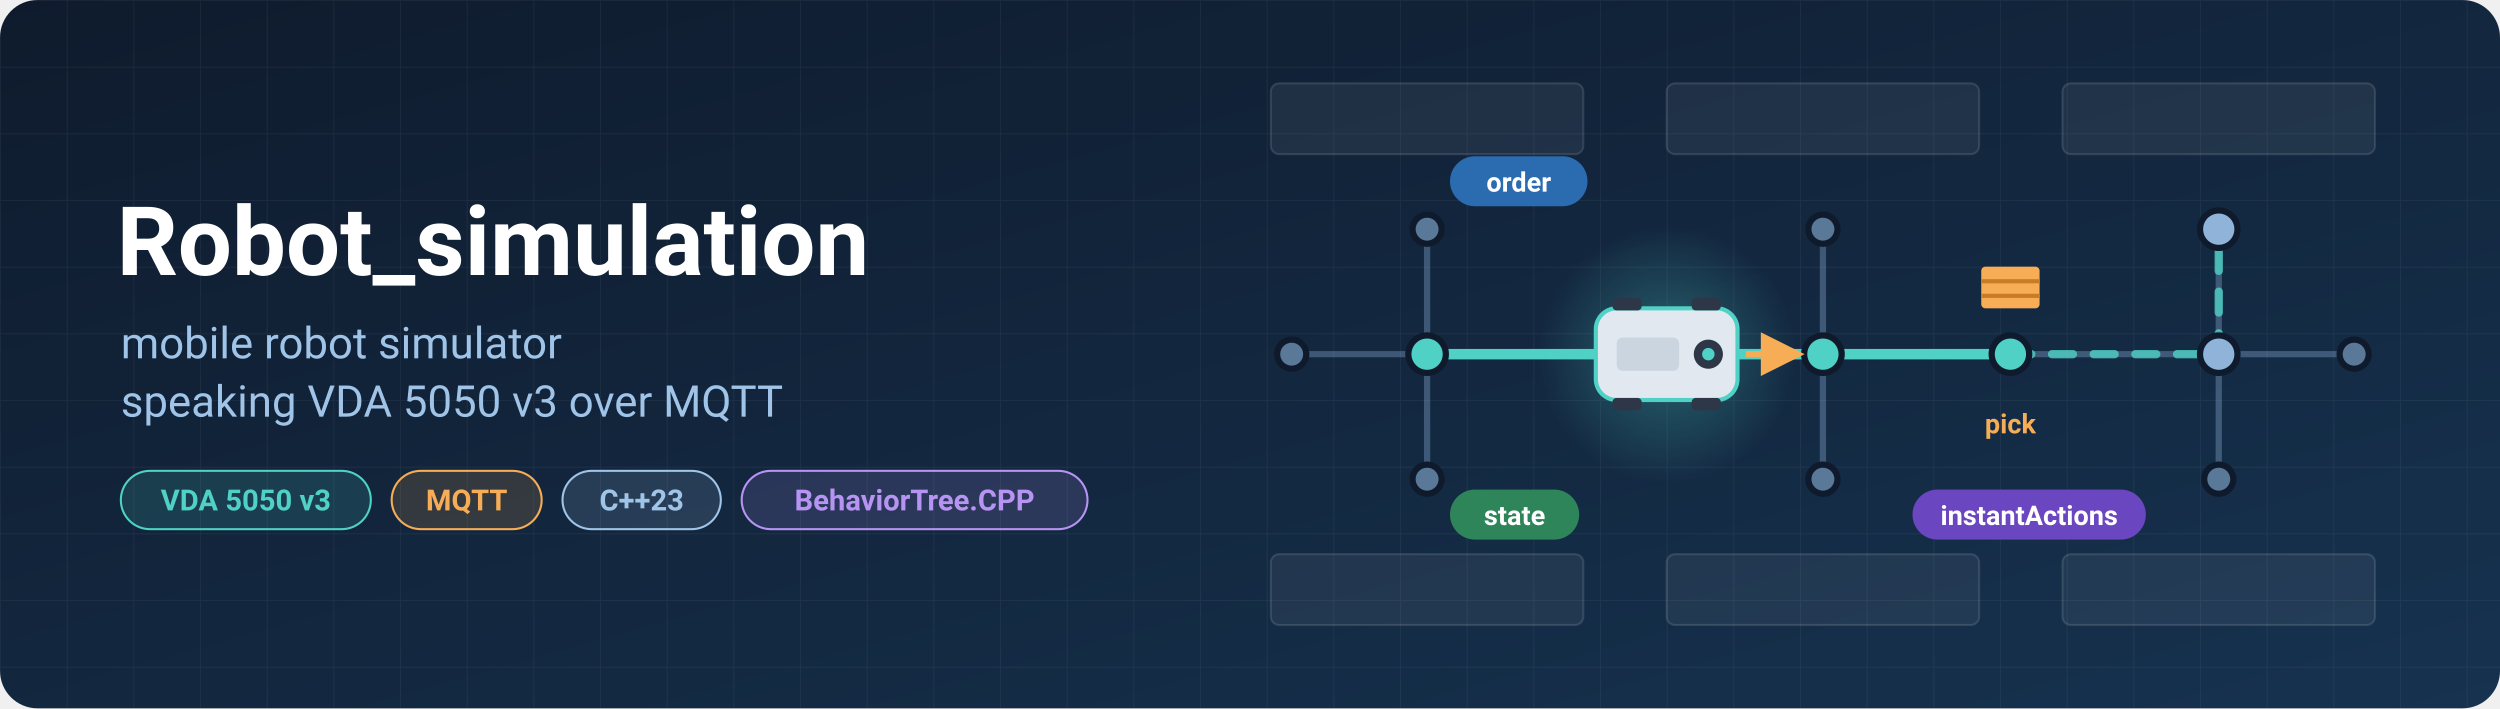
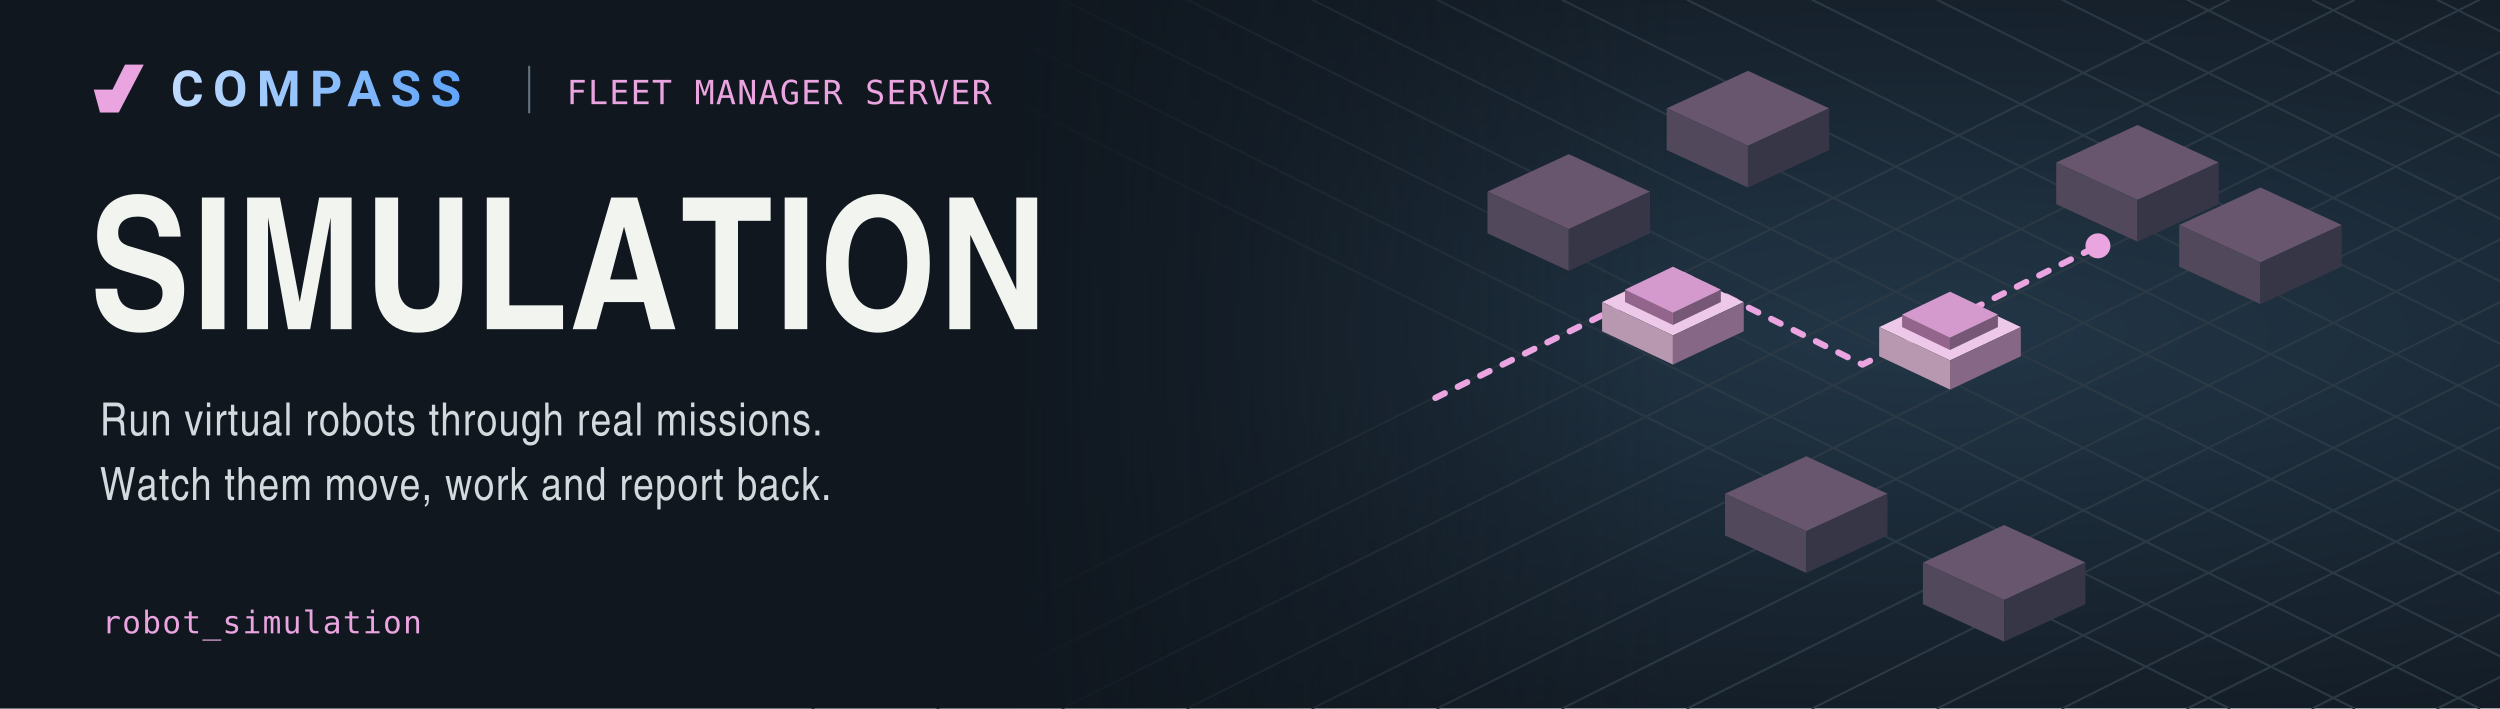
- <svg xmlns="http://www.w3.org/2000/svg" viewBox="0 0 1200 340" width="1200" height="340" font-family="'Segoe UI', Roboto, Helvetica, Arial, sans-serif">
+ <svg xmlns="http://www.w3.org/2000/svg" width="1200" height="340" viewBox="0 0 1200 340">
  <defs>
-     <linearGradient id="bg" x1="0" y1="0" x2="1" y2="1">
-       <stop offset="0" stop-color="#0f1b2d" />
-       <stop offset="1" stop-color="#16324f" />
+     <linearGradient id="wordmark" x1="0" y1="0" x2="1" y2="0">
+       <stop offset="0" stop-color="#bfdbfe" />
+       <stop offset="1" stop-color="#60a5fa" />
    </linearGradient>
-     <pattern id="grid" width="32" height="32" patternUnits="userSpaceOnUse">
-       <path d="M32 0H0V32" fill="none" stroke="#ffffff" stroke-opacity="0.05" stroke-width="1" />
-     </pattern>
-     <radialGradient id="scan" cx="0.5" cy="0.5" r="0.5">
-       <stop offset="0" stop-color="#4fd1c5" stop-opacity="0.35" />
-       <stop offset="1" stop-color="#4fd1c5" stop-opacity="0" />
+     <radialGradient id="g" cx="77%" cy="47%" r="69%">
+       <stop stop-color="#223647" />
+       <stop offset="1" stop-color="#10171F" />
    </radialGradient>
-     <marker id="arrow" viewBox="0 0 10 10" refX="8" refY="5" markerWidth="7" markerHeight="7" orient="auto">
-       <path d="M0 0L10 5L0 10z" fill="#f6ad55" />
-     </marker>
  </defs>
-   <rect width="1200" height="340" rx="18" fill="url(#bg)" />
-   <rect width="1200" height="340" rx="18" fill="url(#grid)" />
-   <g fill="#ffffff" fill-opacity="0.06" stroke="#ffffff" stroke-opacity="0.12">
-     <rect x="610" y="40" width="150" height="34" rx="4" />
-     <rect x="800" y="40" width="150" height="34" rx="4" />
-     <rect x="990" y="40" width="150" height="34" rx="4" />
-     <rect x="610" y="266" width="150" height="34" rx="4" />
-     <rect x="800" y="266" width="150" height="34" rx="4" />
-     <rect x="990" y="266" width="150" height="34" rx="4" />
-   </g>
-   <g stroke="#8fb3d9" stroke-opacity="0.35" stroke-width="3" fill="none" stroke-linecap="round">
-     <path d="M620 170H1130" />
-     <path d="M685 170V110M875 170V110M1065 170V110" />
-     <path d="M685 170V230M875 170V230M1065 170V230" />
-   </g>
-   <path d="M685 170H965" stroke="#4fd1c5" stroke-width="5" stroke-linecap="round" />
-   <path d="M965 170H1065V110" stroke="#4fd1c5" stroke-width="4" stroke-dasharray="10 10" stroke-linecap="round" fill="none" stroke-opacity="0.8" />
-   <g stroke="#0f1b2d" stroke-width="3">
-     <circle cx="685" cy="170" r="9" fill="#4fd1c5" />
-     <circle cx="875" cy="170" r="9" fill="#4fd1c5" />
-     <circle cx="965" cy="170" r="9" fill="#4fd1c5" />
-     <circle cx="1065" cy="170" r="9" fill="#8fb3d9" />
-     <circle cx="1065" cy="110" r="9" fill="#8fb3d9" />
-     <circle cx="685" cy="110" r="7" fill="#5a7898" />
-     <circle cx="875" cy="110" r="7" fill="#5a7898" />
-     <circle cx="685" cy="230" r="7" fill="#5a7898" />
-     <circle cx="875" cy="230" r="7" fill="#5a7898" />
-     <circle cx="1065" cy="230" r="7" fill="#5a7898" />
-     <circle cx="1130" cy="170" r="7" fill="#5a7898" />
-     <circle cx="620" cy="170" r="7" fill="#5a7898" />
-   </g>
-   <g transform="translate(951 128)">
-     <rect width="28" height="20" rx="2" fill="#f6ad55" />
-     <path d="M0 7H28M0 14H28" stroke="#c97b26" stroke-width="2" />
-   </g>
-   <text x="965" y="208" fill="#f6ad55" font-size="13" text-anchor="middle" font-weight="600">pick</text>
-   <g transform="translate(800 170)">
-     <circle r="62" fill="url(#scan)" />
-     <rect x="-34" y="-22" width="68" height="44" rx="10" fill="#e2e8f0" />
-     <rect x="-34" y="-22" width="68" height="44" rx="10" fill="none" stroke="#4fd1c5" stroke-width="2" />
-     <rect x="-26" y="-27" width="14" height="6" rx="2" fill="#2d3748" />
-     <rect x="12" y="-27" width="14" height="6" rx="2" fill="#2d3748" />
-     <rect x="-26" y="21" width="14" height="6" rx="2" fill="#2d3748" />
-     <rect x="12" y="21" width="14" height="6" rx="2" fill="#2d3748" />
-     <circle cx="20" cy="0" r="7" fill="#2d3748" />
-     <circle cx="20" cy="0" r="3" fill="#4fd1c5" />
-     <rect x="-24" y="-8" width="30" height="16" rx="3" fill="#cbd5e0" />
-     <path d="M38 0H62" stroke="#f6ad55" stroke-width="3" marker-end="url(#arrow)" />
-   </g>
-   <g font-size="13" font-weight="600">
-     <g transform="translate(700 92)">
-       <rect x="-4" y="-17" width="66" height="24" rx="12" fill="#2b6cb0" />
-       <text x="29" y="0" fill="#ffffff" text-anchor="middle">order</text>
-     </g>
-     <g transform="translate(700 252)">
-       <rect x="-4" y="-17" width="62" height="24" rx="12" fill="#2f855a" />
-       <text x="27" y="0" fill="#ffffff" text-anchor="middle">state</text>
-     </g>
-     <g transform="translate(922 252)">
-       <rect x="-4" y="-17" width="112" height="24" rx="12" fill="#6b46c1" />
-       <text x="52" y="0" fill="#ffffff" text-anchor="middle">instantActions</text>
-     </g>
-   </g>
-   <text x="56" y="132" fill="#ffffff" font-size="46" font-weight="700">Robot_simulation</text>
-   <text x="58" y="172" fill="#a0c4e8" font-size="21">mobile robot simulator</text>
-   <text x="58" y="200" fill="#a0c4e8" font-size="21">speaking VDA 5050 v3 over MQTT</text>
-   <g font-size="14" font-weight="600">
-     <rect x="58" y="226" width="120" height="28" rx="14" fill="#4fd1c5" fill-opacity="0.15" stroke="#4fd1c5" />
-     <text x="118" y="245" fill="#4fd1c5" text-anchor="middle">VDA 5050 v3</text>
-     <rect x="188" y="226" width="72" height="28" rx="14" fill="#f6ad55" fill-opacity="0.15" stroke="#f6ad55" />
-     <text x="224" y="245" fill="#f6ad55" text-anchor="middle">MQTT</text>
-     <rect x="270" y="226" width="76" height="28" rx="14" fill="#a0c4e8" fill-opacity="0.15" stroke="#a0c4e8" />
-     <text x="308" y="245" fill="#a0c4e8" text-anchor="middle">C++23</text>
-     <rect x="356" y="226" width="166" height="28" rx="14" fill="#b794f4" fill-opacity="0.15" stroke="#b794f4" />
-     <text x="439" y="245" fill="#b794f4" text-anchor="middle">BehaviorTree.CPP</text>
-   </g>
+   <rect width="1200" height="340" fill="url(#g)" />
+   <path d="M390 340l680 -340" stroke="#2B3945" stroke-width="1" stroke-linejoin="round" stroke-linecap="round" fill="none" />
+   <path d="M390 0l680 340" stroke="#2B3945" stroke-width="1" stroke-linejoin="round" stroke-linecap="round" fill="none" />
+   <path d="M450 340l680 -340" stroke="#2B3945" stroke-width="1" stroke-linejoin="round" stroke-linecap="round" fill="none" />
+   <path d="M450 0l680 340" stroke="#2B3945" stroke-width="1" stroke-linejoin="round" stroke-linecap="round" fill="none" />
+   <path d="M510 340l680 -340" stroke="#2B3945" stroke-width="1" stroke-linejoin="round" stroke-linecap="round" fill="none" />
+   <path d="M510 0l680 340" stroke="#2B3945" stroke-width="1" stroke-linejoin="round" stroke-linecap="round" fill="none" />
+   <path d="M570 340l680 -340" stroke="#2B3945" stroke-width="1" stroke-linejoin="round" stroke-linecap="round" fill="none" />
+   <path d="M570 0l680 340" stroke="#2B3945" stroke-width="1" stroke-linejoin="round" stroke-linecap="round" fill="none" />
+   <path d="M630 340l680 -340" stroke="#2B3945" stroke-width="1" stroke-linejoin="round" stroke-linecap="round" fill="none" />
+   <path d="M630 0l680 340" stroke="#2B3945" stroke-width="1" stroke-linejoin="round" stroke-linecap="round" fill="none" />
+   <path d="M690 340l680 -340" stroke="#2B3945" stroke-width="1" stroke-linejoin="round" stroke-linecap="round" fill="none" />
+   <path d="M690 0l680 340" stroke="#2B3945" stroke-width="1" stroke-linejoin="round" stroke-linecap="round" fill="none" />
+   <path d="M750 340l680 -340" stroke="#2B3945" stroke-width="1" stroke-linejoin="round" stroke-linecap="round" fill="none" />
+   <path d="M750 0l680 340" stroke="#2B3945" stroke-width="1" stroke-linejoin="round" stroke-linecap="round" fill="none" />
+   <path d="M810 340l680 -340" stroke="#2B3945" stroke-width="1" stroke-linejoin="round" stroke-linecap="round" fill="none" />
+   <path d="M810 0l680 340" stroke="#2B3945" stroke-width="1" stroke-linejoin="round" stroke-linecap="round" fill="none" />
+   <path d="M870 340l680 -340" stroke="#2B3945" stroke-width="1" stroke-linejoin="round" stroke-linecap="round" fill="none" />
+   <path d="M870 0l680 340" stroke="#2B3945" stroke-width="1" stroke-linejoin="round" stroke-linecap="round" fill="none" />
+   <path d="M930 340l680 -340" stroke="#2B3945" stroke-width="1" stroke-linejoin="round" stroke-linecap="round" fill="none" />
+   <path d="M930 0l680 340" stroke="#2B3945" stroke-width="1" stroke-linejoin="round" stroke-linecap="round" fill="none" />
+   <path d="M990 340l680 -340" stroke="#2B3945" stroke-width="1" stroke-linejoin="round" stroke-linecap="round" fill="none" />
+   <path d="M990 0l680 340" stroke="#2B3945" stroke-width="1" stroke-linejoin="round" stroke-linecap="round" fill="none" />
+   <path d="M1050 340l680 -340" stroke="#2B3945" stroke-width="1" stroke-linejoin="round" stroke-linecap="round" fill="none" />
+   <path d="M1050 0l680 340" stroke="#2B3945" stroke-width="1" stroke-linejoin="round" stroke-linecap="round" fill="none" />
+   <path d="M1110 340l680 -340" stroke="#2B3945" stroke-width="1" stroke-linejoin="round" stroke-linecap="round" fill="none" />
+   <path d="M1110 0l680 340" stroke="#2B3945" stroke-width="1" stroke-linejoin="round" stroke-linecap="round" fill="none" />
+   <path d="M1170 340l680 -340" stroke="#2B3945" stroke-width="1" stroke-linejoin="round" stroke-linecap="round" fill="none" />
+   <path d="M1170 0l680 340" stroke="#2B3945" stroke-width="1" stroke-linejoin="round" stroke-linecap="round" fill="none" />
+   <path d="M1230 340l680 -340" stroke="#2B3945" stroke-width="1" stroke-linejoin="round" stroke-linecap="round" fill="none" />
+   <path d="M1230 0l680 340" stroke="#2B3945" stroke-width="1" stroke-linejoin="round" stroke-linecap="round" fill="none" />
+   <path d="M1290 340l680 -340" stroke="#2B3945" stroke-width="1" stroke-linejoin="round" stroke-linecap="round" fill="none" />
+   <path d="M1290 0l680 340" stroke="#2B3945" stroke-width="1" stroke-linejoin="round" stroke-linecap="round" fill="none" />
+   <defs>
+     <linearGradient id="fade">
+       <stop offset="0.4" stop-color="#10171F" />
+       <stop offset="0.67" stop-color="#10171F" stop-opacity="0" />
+     </linearGradient>
+   </defs>
+   <rect width="1200" height="340" fill="url(#fade)" />
+   <path d="M45 43h9l6 -12h9l-12 23h-9Z" stroke="none" stroke-width="0" stroke-linejoin="round" stroke-linecap="round" fill="#EAA4E0" />
+   <text x="82.0" y="51.0" font-family="'Segoe UI', Roboto, Helvetica, Arial, sans-serif" font-size="24" font-weight="700" letter-spacing="4.5" fill="url(#wordmark)">COMPASS</text>
+   <path d="M254 32v22" stroke="#63727E" stroke-width="1" stroke-linejoin="round" stroke-linecap="round" fill="none" />
+   <g aria-label="FLEET MANAGER SERVER" fill="#EAA4E0" transform="translate(272.0 50.0) scale(0.0078125 -0.0078125)">
+     <path transform="translate(0.00)" d="M233 1493H1112V1323H436V883H1049V713H436V0H233Z" />
+     <path transform="translate(1309.80)" d="M215 1493H418V170H1139V0H215Z" />
+     <path transform="translate(2619.60)" d="M197 1493H1083V1323H399V881H1053V711H399V170H1102V0H197Z" />
+     <path transform="translate(3929.40)" d="M197 1493H1083V1323H399V881H1053V711H399V170H1102V0H197Z" />
+     <path transform="translate(5239.20)" d="M47 1493H1186V1323H719V0H516V1323H47Z" />
+     <path transform="translate(6549.00)" d="" />
+     <path transform="translate(7858.80)" d="M86 1493H356L614 733L874 1493H1145V0H958V1319L692 532H539L272 1319V0H86Z" />
+     <path transform="translate(9168.60)" d="M616 1315 403 551H829ZM494 1493H739L1196 0H987L877 389H354L246 0H37Z" />
+     <path transform="translate(10478.40)" d="M139 1493H395L899 264V1493H1094V0H838L334 1229V0H139Z" />
+     <path transform="translate(11788.20)" d="M616 1315 403 551H829ZM494 1493H739L1196 0H987L877 389H354L246 0H37Z" />
+     <path transform="translate(13098.00)" d="M1104 123Q1023 48 921.5 9.5Q820 -29 702 -29Q418 -29 260.0 174.5Q102 378 102 745Q102 1111 262.0 1315.5Q422 1520 707 1520Q801 1520 887.0 1493.5Q973 1467 1053 1413V1206Q972 1283 887.0 1319.5Q802 1356 707 1356Q510 1356 411.5 1203.5Q313 1051 313 745Q313 434 408.5 284.5Q504 135 702 135Q769 135 819.5 150.5Q870 166 911 199V600H694V766H1104Z" />
+     <path transform="translate(14407.80)" d="M197 1493H1083V1323H399V881H1053V711H399V170H1102V0H197Z" />
+     <path transform="translate(15717.60)" d="M760 705Q838 685 893.0 629.5Q948 574 1030 408L1233 0H1016L838 377Q761 538 699.5 584.5Q638 631 539 631H346V0H143V1493H559Q805 1493 936.0 1382.0Q1067 1271 1067 1061Q1067 913 986.5 819.5Q906 726 760 705ZM346 1327V797H567Q712 797 783.0 862.0Q854 927 854 1061Q854 1190 778.5 1258.5Q703 1327 559 1327Z" />
+     <path transform="translate(17027.40)" d="" />
+     <path transform="translate(18337.20)" d="M1012 1442V1237Q920 1296 827.5 1326.0Q735 1356 641 1356Q498 1356 415.0 1289.5Q332 1223 332 1110Q332 1011 386.5 959.0Q441 907 590 872L696 848Q906 799 1002.0 694.0Q1098 589 1098 408Q1098 195 966.0 83.0Q834 -29 582 -29Q477 -29 371.0 -6.5Q265 16 158 61V276Q273 203 375.5 169.0Q478 135 582 135Q735 135 820.0 203.5Q905 272 905 395Q905 507 846.5 566.0Q788 625 643 657L535 682Q327 729 233.0 824.0Q139 919 139 1079Q139 1279 273.5 1399.5Q408 1520 631 1520Q717 1520 812.0 1500.5Q907 1481 1012 1442Z" />
+     <path transform="translate(19647.00)" d="M197 1493H1083V1323H399V881H1053V711H399V170H1102V0H197Z" />
+     <path transform="translate(20956.80)" d="M760 705Q838 685 893.0 629.5Q948 574 1030 408L1233 0H1016L838 377Q761 538 699.5 584.5Q638 631 539 631H346V0H143V1493H559Q805 1493 936.0 1382.0Q1067 1271 1067 1061Q1067 913 986.5 819.5Q906 726 760 705ZM346 1327V797H567Q712 797 783.0 862.0Q854 927 854 1061Q854 1190 778.5 1258.5Q703 1327 559 1327Z" />
+     <path transform="translate(22266.60)" d="M616 170 967 1493H1176L739 0H494L57 1493H266Z" />
+     <path transform="translate(23576.40)" d="M197 1493H1083V1323H399V881H1053V711H399V170H1102V0H197Z" />
+     <path transform="translate(24886.20)" d="M760 705Q838 685 893.0 629.5Q948 574 1030 408L1233 0H1016L838 377Q761 538 699.5 584.5Q638 631 539 631H346V0H143V1493H559Q805 1493 936.0 1382.0Q1067 1271 1067 1061Q1067 913 986.5 819.5Q906 726 760 705ZM346 1327V797H567Q712 797 783.0 862.0Q854 927 854 1061Q854 1190 778.5 1258.5Q703 1327 559 1327Z" />
+   </g>
+   <g aria-label="SIMULATION" fill="#F2F4EF" transform="translate(43.0 158.0) scale(0.088 -0.088)">
+     <path transform="translate(0.00)" d="M32 221C34 163 41 134 59 98C97 22 174 -19 277 -19C426 -19 516 69 516 214C516 321 472 376 362 409L218 452C173 466 156 486 156 527C156 581 195 614 261 614C334 614 370 581 379 505H497C488 655 406 737 265 737C125 737 41 653 41 512C41 450 58 402 91 369C116 343 153 326 228 305L291 287C374 263 398 243 398 196C398 137 355 104 279 104C196 104 155 142 150 221Z" />
+     <path transform="translate(560.64)" d="M175 718H52V0H175Z" />
+     <path transform="translate(802.27)" d="M627 718H450L344 148L236 718H57V0H171V609L280 0H401L513 609V0H627Z" />
+     <path transform="translate(1498.91)" d="M534 718H409V245C409 155 369 108 295 108C224 108 184 160 184 252V718H59V242C59 76 144 -19 295 -19C451 -19 534 75 534 251Z" />
+     <path transform="translate(2104.55)" d="M185 718H62V0H478V130H185Z" />
+     <path transform="translate(2619.18)" d="M187 148H404L442 0H576L368 718H226L16 0H146ZM296 559 370 271H220Z" />
+     <path transform="translate(3224.82)" d="M312 591H490V718H11V591H189V0H312Z" />
+     <path transform="translate(3739.45)" d="M175 718H52V0H175Z" />
+     <path transform="translate(3981.09)" d="M323 737C241 737 167 703 117 642C64 578 36 481 36 358C36 269 51 194 79 135C126 39 216 -19 319 -19C398 -19 472 16 521 76C574 140 602 237 602 359C602 480 574 578 521 642C472 701 398 737 323 737ZM321 610C360 610 399 591 425 558C460 516 479 447 479 362C479 203 419 108 319 108C219 108 159 203 159 361C159 516 220 610 321 610Z" />
+     <path transform="translate(4632.73)" d="M422 214 186 718H57V0H171V515L414 0H536V718H422Z" />
+   </g>
+   <g aria-label="Run virtual robots through real missions." fill="#D1DADD" transform="translate(48.0 209.0) scale(0.022 -0.022)">
+     <path transform="translate(0.00)" d="M152 308H345C419 307 450 269 450 180C450 104 456 29 463 0H561V16C537 33 533 44 531 88L527 218C522 300 507 329 456 353C517 399 538 442 538 524C538 651 471 718 345 718H72V0H152ZM152 635H350C421 635 456 596 456 516C456 430 418 391 336 391H152Z" />
+     <path transform="translate(619.27)" d="M401 0V523H329V235C329 129 283 62 211 62C156 62 128 101 128 176V523H56V147C56 45 108 -15 197 -15C261 -15 295 9 333 81V0Z" />
+     <path transform="translate(1102.55)" d="M121 523H53V0H125V285C125 394 170 460 243 460C304 460 331 418 331 322V0H403V356C403 471 350 538 258 538C199 538 158 511 121 446Z" />
+     <path transform="translate(1585.82)" d="" />
+     <path transform="translate(1841.09)" d="M202 94 90 523H7L163 0H240L403 523H324Z" />
+     <path transform="translate(2278.36)" d="M127 523H55V0H127ZM127 618V718H55V618Z" />
+     <path transform="translate(2487.64)" d="M272 445V535C265 537 261 538 253 538C203 538 169 509 131 434V523H63V0H135V305C135 386 182 446 245 445Z" />
+     <path transform="translate(2787.91)" d="M211 450V523H141V669H69V523H11V450H69V105C69 29 96 -7 153 -7C159 -7 162 -7 178 -4C183 -4 190 -3 210 0V69H185C154 68 141 80 141 110V450Z" />
+     <path transform="translate(3043.18)" d="M401 0V523H329V235C329 129 283 62 211 62C156 62 128 101 128 176V523H56V147C56 45 108 -15 197 -15C261 -15 295 9 333 81V0Z" />
+     <path transform="translate(3526.45)" d="M117 364C127 438 155 465 218 465C284 465 317 436 317 378C317 340 306 322 279 318L160 300C77 287 30 229 30 138C30 45 84 -15 167 -15C228 -15 272 10 319 70C324 12 344 -10 393 -10C404 -10 413 -8 426 -3C431 -1 432 -1 435 0V64C417 60 416 60 410 60C395 60 387 71 387 91V392C387 483 325 538 223 538C156 538 105 514 77 469C60 441 54 416 51 364ZM315 181C315 114 254 58 182 58C132 58 105 89 105 146C105 198 131 223 196 234C279 248 300 253 315 267Z" />
+     <path transform="translate(4009.73)" d="M127 718H55V0H127Z" />
+     <path transform="translate(4219.00)" d="" />
+     <path transform="translate(4474.27)" d="M272 445V535C265 537 261 538 253 538C203 538 169 509 131 434V523H63V0H135V305C135 386 182 446 245 445Z" />
+     <path transform="translate(4774.55)" d="M231 538C110 538 29 427 29 261C29 99 110 -14 228 -14C346 -14 427 99 427 262C427 424 346 538 231 538ZM230 461C303 461 352 382 352 262C352 141 303 63 228 63C152 63 104 141 104 262C104 384 152 461 230 461Z" />
+     <path transform="translate(5257.82)" d="M116 0V68C148 8 181 -15 237 -15C350 -15 424 99 424 274C424 432 353 538 247 538C193 538 157 514 120 455V718H48V0ZM235 460C310 460 349 395 349 268C349 138 307 62 235 62C204 62 175 76 155 102C129 135 117 180 117 249C117 388 158 460 235 460Z" />
+     <path transform="translate(5741.09)" d="M231 538C110 538 29 427 29 261C29 99 110 -14 228 -14C346 -14 427 99 427 262C427 424 346 538 231 538ZM230 461C303 461 352 382 352 262C352 141 303 63 228 63C152 63 104 141 104 262C104 384 152 461 230 461Z" />
+     <path transform="translate(6224.36)" d="M211 450V523H141V669H69V523H11V450H69V105C69 29 96 -7 153 -7C159 -7 162 -7 178 -4C183 -4 190 -3 210 0V69H185C154 68 141 80 141 110V450Z" />
+     <path transform="translate(6479.64)" d="M366 374C360 479 302 538 204 538C105 538 40 473 40 373C40 306 72 264 139 244L223 219C289 199 308 183 308 144C308 93 270 62 207 62C134 62 101 93 96 168H26C29 116 34 91 49 64C76 13 131 -15 202 -15C311 -15 380 52 380 157C380 231 347 269 260 296L187 318C124 337 110 350 110 387C110 433 143 461 199 461C262 461 293 433 296 374Z" />
+     <path transform="translate(6916.91)" d="" />
+     <path transform="translate(7172.18)" d="M211 450V523H141V669H69V523H11V450H69V105C69 29 96 -7 153 -7C159 -7 162 -7 178 -4C183 -4 190 -3 210 0V69H185C154 68 141 80 141 110V450Z" />
+     <path transform="translate(7427.45)" d="M125 718H53V0H125V285C125 396 169 460 247 460C306 460 331 425 331 342V0H403V356C403 471 350 538 258 538C200 538 167 516 125 451Z" />
+     <path transform="translate(7910.73)" d="M272 445V535C265 537 261 538 253 538C203 538 169 509 131 434V523H63V0H135V305C135 386 182 446 245 445Z" />
+     <path transform="translate(8211.00)" d="M231 538C110 538 29 427 29 261C29 99 110 -14 228 -14C346 -14 427 99 427 262C427 424 346 538 231 538ZM230 461C303 461 352 382 352 262C352 141 303 63 228 63C152 63 104 141 104 262C104 384 152 461 230 461Z" />
+     <path transform="translate(8694.27)" d="M401 0V523H329V235C329 129 283 62 211 62C156 62 128 101 128 176V523H56V147C56 45 108 -15 197 -15C261 -15 295 9 333 81V0Z" />
+     <path transform="translate(9177.55)" d="M409 523H341V446C302 514 268 538 210 538C104 538 33 433 33 274C33 99 107 -15 219 -15C273 -15 308 7 337 58V37C337 -27 332 -60 318 -88C299 -128 265 -147 214 -147C159 -147 131 -123 118 -64H46C57 -131 71 -161 105 -188C133 -209 168 -220 211 -220C287 -220 342 -191 374 -136C399 -93 409 -41 409 43ZM225 460C299 460 340 385 340 248C340 180 328 134 302 102C282 76 253 62 222 62C150 62 108 138 108 269C108 397 146 460 225 460Z" />
+     <path transform="translate(9660.82)" d="M125 718H53V0H125V285C125 396 169 460 247 460C306 460 331 425 331 342V0H403V356C403 471 350 538 258 538C200 538 167 516 125 451Z" />
+     <path transform="translate(10144.09)" d="" />
+     <path transform="translate(10399.36)" d="M272 445V535C265 537 261 538 253 538C203 538 169 509 131 434V523H63V0H135V305C135 386 182 446 245 445Z" />
+     <path transform="translate(10699.64)" d="M345 164C338 105 290 62 232 62C190 62 156 81 135 117C118 146 112 174 110 233H423C420 336 411 385 386 437C353 506 305 538 236 538C112 538 33 427 33 252C33 86 108 -15 230 -15C329 -15 398 51 417 164ZM110 303C114 397 164 460 233 460C270 460 301 442 321 410C337 383 344 357 348 303Z" />
+     <path transform="translate(11182.91)" d="M117 364C127 438 155 465 218 465C284 465 317 436 317 378C317 340 306 322 279 318L160 300C77 287 30 229 30 138C30 45 84 -15 167 -15C228 -15 272 10 319 70C324 12 344 -10 393 -10C404 -10 413 -8 426 -3C431 -1 432 -1 435 0V64C417 60 416 60 410 60C395 60 387 71 387 91V392C387 483 325 538 223 538C156 538 105 514 77 469C60 441 54 416 51 364ZM315 181C315 114 254 58 182 58C132 58 105 89 105 146C105 198 131 223 196 234C279 248 300 253 315 267Z" />
+     <path transform="translate(11666.18)" d="M127 718H55V0H127Z" />
+     <path transform="translate(11875.45)" d="" />
+     <path transform="translate(12130.73)" d="M53 0H125V285C125 392 170 460 239 460C281 460 306 424 306 362V0H378V319C378 398 423 460 481 460C534 460 559 420 559 338V0H631V362C631 471 580 538 496 538C443 538 416 520 367 453C340 514 307 538 254 538C197 538 158 511 121 446V523H53Z" />
+     <path transform="translate(12841.00)" d="M127 523H55V0H127ZM127 618V718H55V618Z" />
+     <path transform="translate(13050.27)" d="M366 374C360 479 302 538 204 538C105 538 40 473 40 373C40 306 72 264 139 244L223 219C289 199 308 183 308 144C308 93 270 62 207 62C134 62 101 93 96 168H26C29 116 34 91 49 64C76 13 131 -15 202 -15C311 -15 380 52 380 157C380 231 347 269 260 296L187 318C124 337 110 350 110 387C110 433 143 461 199 461C262 461 293 433 296 374Z" />
+     <path transform="translate(13487.55)" d="M366 374C360 479 302 538 204 538C105 538 40 473 40 373C40 306 72 264 139 244L223 219C289 199 308 183 308 144C308 93 270 62 207 62C134 62 101 93 96 168H26C29 116 34 91 49 64C76 13 131 -15 202 -15C311 -15 380 52 380 157C380 231 347 269 260 296L187 318C124 337 110 350 110 387C110 433 143 461 199 461C262 461 293 433 296 374Z" />
+     <path transform="translate(13924.82)" d="M127 523H55V0H127ZM127 618V718H55V618Z" />
+     <path transform="translate(14134.09)" d="M231 538C110 538 29 427 29 261C29 99 110 -14 228 -14C346 -14 427 99 427 262C427 424 346 538 231 538ZM230 461C303 461 352 382 352 262C352 141 303 63 228 63C152 63 104 141 104 262C104 384 152 461 230 461Z" />
+     <path transform="translate(14617.36)" d="M121 523H53V0H125V285C125 394 170 460 243 460C304 460 331 418 331 322V0H403V356C403 471 350 538 258 538C199 538 158 511 121 446Z" />
+     <path transform="translate(15100.64)" d="M366 374C360 479 302 538 204 538C105 538 40 473 40 373C40 306 72 264 139 244L223 219C289 199 308 183 308 144C308 93 270 62 207 62C134 62 101 93 96 168H26C29 116 34 91 49 64C76 13 131 -15 202 -15C311 -15 380 52 380 157C380 231 347 269 260 296L187 318C124 337 110 350 110 387C110 433 143 461 199 461C262 461 293 433 296 374Z" />
+     <path transform="translate(15537.91)" d="M157 107H71V0H157Z" />
+   </g>
+   <g aria-label="Watch them move, work and report back." fill="#D1DADD" transform="translate(48.0 240.0) scale(0.022 -0.022)">
+     <path transform="translate(0.00)" d="M387 599 522 0H606L761 718H673L563 130L430 718H343L210 130L99 718H13L166 0H250Z" />
+     <path transform="translate(801.27)" d="M117 364C127 438 155 465 218 465C284 465 317 436 317 378C317 340 306 322 279 318L160 300C77 287 30 229 30 138C30 45 84 -15 167 -15C228 -15 272 10 319 70C324 12 344 -10 393 -10C404 -10 413 -8 426 -3C431 -1 432 -1 435 0V64C417 60 416 60 410 60C395 60 387 71 387 91V392C387 483 325 538 223 538C156 538 105 514 77 469C60 441 54 416 51 364ZM315 181C315 114 254 58 182 58C132 58 105 89 105 146C105 198 131 223 196 234C279 248 300 253 315 267Z" />
+     <path transform="translate(1284.55)" d="M211 450V523H141V669H69V523H11V450H69V105C69 29 96 -7 153 -7C159 -7 162 -7 178 -4C183 -4 190 -3 210 0V69H185C154 68 141 80 141 110V450Z" />
+     <path transform="translate(1539.82)" d="M391 347C378 475 324 538 228 538C104 538 25 427 25 252C25 89 100 -15 217 -15C315 -15 374 52 391 185H321C306 103 271 62 216 62C143 62 102 132 102 259C102 386 146 460 221 460C278 460 309 426 321 347Z" />
+     <path transform="translate(1977.09)" d="M125 718H53V0H125V285C125 396 169 460 247 460C306 460 331 425 331 342V0H403V356C403 471 350 538 258 538C200 538 167 516 125 451Z" />
+     <path transform="translate(2460.36)" d="" />
+     <path transform="translate(2715.64)" d="M211 450V523H141V669H69V523H11V450H69V105C69 29 96 -7 153 -7C159 -7 162 -7 178 -4C183 -4 190 -3 210 0V69H185C154 68 141 80 141 110V450Z" />
+     <path transform="translate(2970.91)" d="M125 718H53V0H125V285C125 396 169 460 247 460C306 460 331 425 331 342V0H403V356C403 471 350 538 258 538C200 538 167 516 125 451Z" />
+     <path transform="translate(3454.18)" d="M345 164C338 105 290 62 232 62C190 62 156 81 135 117C118 146 112 174 110 233H423C420 336 411 385 386 437C353 506 305 538 236 538C112 538 33 427 33 252C33 86 108 -15 230 -15C329 -15 398 51 417 164ZM110 303C114 397 164 460 233 460C270 460 301 442 321 410C337 383 344 357 348 303Z" />
+     <path transform="translate(3937.45)" d="M53 0H125V285C125 392 170 460 239 460C281 460 306 424 306 362V0H378V319C378 398 423 460 481 460C534 460 559 420 559 338V0H631V362C631 471 580 538 496 538C443 538 416 520 367 453C340 514 307 538 254 538C197 538 158 511 121 446V523H53Z" />
+     <path transform="translate(4647.73)" d="" />
+     <path transform="translate(4903.00)" d="M53 0H125V285C125 392 170 460 239 460C281 460 306 424 306 362V0H378V319C378 398 423 460 481 460C534 460 559 420 559 338V0H631V362C631 471 580 538 496 538C443 538 416 520 367 453C340 514 307 538 254 538C197 538 158 511 121 446V523H53Z" />
+     <path transform="translate(5613.27)" d="M231 538C110 538 29 427 29 261C29 99 110 -14 228 -14C346 -14 427 99 427 262C427 424 346 538 231 538ZM230 461C303 461 352 382 352 262C352 141 303 63 228 63C152 63 104 141 104 262C104 384 152 461 230 461Z" />
+     <path transform="translate(6096.55)" d="M202 94 90 523H7L163 0H240L403 523H324Z" />
+     <path transform="translate(6533.82)" d="M345 164C338 105 290 62 232 62C190 62 156 81 135 117C118 146 112 174 110 233H423C420 336 411 385 386 437C353 506 305 538 236 538C112 538 33 427 33 252C33 86 108 -15 230 -15C329 -15 398 51 417 164ZM110 303C114 397 164 460 233 460C270 460 301 442 321 410C337 383 344 357 348 303Z" />
+     <path transform="translate(7017.09)" d="M71 0H115C114 -64 100 -97 71 -101V-147C127 -136 156 -82 157 8V107H71Z" />
+     <path transform="translate(7272.36)" d="" />
+     <path transform="translate(7527.64)" d="M294 409 382 0H456L581 523H509L421 108L337 523H256L173 108L90 523H11L135 0H209Z" />
+     <path transform="translate(8146.91)" d="M231 538C110 538 29 427 29 261C29 99 110 -14 228 -14C346 -14 427 99 427 262C427 424 346 538 231 538ZM230 461C303 461 352 382 352 262C352 141 303 63 228 63C152 63 104 141 104 262C104 384 152 461 230 461Z" />
+     <path transform="translate(8630.18)" d="M272 445V535C265 537 261 538 253 538C203 538 169 509 131 434V523H63V0H135V305C135 386 182 446 245 445Z" />
+     <path transform="translate(8930.45)" d="M237 328 401 523H310L125 302V718H55V0H125V198L185 264L318 0H411Z" />
+     <path transform="translate(9367.73)" d="" />
+     <path transform="translate(9623.00)" d="M117 364C127 438 155 465 218 465C284 465 317 436 317 378C317 340 306 322 279 318L160 300C77 287 30 229 30 138C30 45 84 -15 167 -15C228 -15 272 10 319 70C324 12 344 -10 393 -10C404 -10 413 -8 426 -3C431 -1 432 -1 435 0V64C417 60 416 60 410 60C395 60 387 71 387 91V392C387 483 325 538 223 538C156 538 105 514 77 469C60 441 54 416 51 364ZM315 181C315 114 254 58 182 58C132 58 105 89 105 146C105 198 131 223 196 234C279 248 300 253 315 267Z" />
+     <path transform="translate(10106.27)" d="M121 523H53V0H125V285C125 394 170 460 243 460C304 460 331 418 331 322V0H403V356C403 471 350 538 258 538C199 538 158 511 121 446Z" />
+     <path transform="translate(10589.55)" d="M409 718H337V444C303 511 265 538 206 538C99 538 29 433 29 274C29 98 103 -15 217 -15C275 -15 310 10 341 75V0H409ZM221 460C295 460 336 385 336 248C336 180 324 134 298 102C278 76 249 62 218 62C146 62 104 138 104 269C104 397 142 460 221 460Z" />
+     <path transform="translate(11072.82)" d="" />
+     <path transform="translate(11328.09)" d="M272 445V535C265 537 261 538 253 538C203 538 169 509 131 434V523H63V0H135V305C135 386 182 446 245 445Z" />
+     <path transform="translate(11628.36)" d="M345 164C338 105 290 62 232 62C190 62 156 81 135 117C118 146 112 174 110 233H423C420 336 411 385 386 437C353 506 305 538 236 538C112 538 33 427 33 252C33 86 108 -15 230 -15C329 -15 398 51 417 164ZM110 303C114 397 164 460 233 460C270 460 301 442 321 410C337 383 344 357 348 303Z" />
+     <path transform="translate(12111.64)" d="M48 -207H120V58C149 7 184 -15 237 -15C350 -15 424 99 424 274C424 432 353 538 247 538C189 538 155 514 116 446V523H48ZM235 460C310 460 349 395 349 271C349 138 307 62 235 62C161 62 117 131 117 245C117 388 157 460 235 460Z" />
+     <path transform="translate(12594.91)" d="M231 538C110 538 29 427 29 261C29 99 110 -14 228 -14C346 -14 427 99 427 262C427 424 346 538 231 538ZM230 461C303 461 352 382 352 262C352 141 303 63 228 63C152 63 104 141 104 262C104 384 152 461 230 461Z" />
+     <path transform="translate(13078.18)" d="M272 445V535C265 537 261 538 253 538C203 538 169 509 131 434V523H63V0H135V305C135 386 182 446 245 445Z" />
+     <path transform="translate(13378.45)" d="M211 450V523H141V669H69V523H11V450H69V105C69 29 96 -7 153 -7C159 -7 162 -7 178 -4C183 -4 190 -3 210 0V69H185C154 68 141 80 141 110V450Z" />
+     <path transform="translate(13633.73)" d="" />
+     <path transform="translate(13889.00)" d="M116 0V68C148 8 181 -15 237 -15C350 -15 424 99 424 274C424 432 353 538 247 538C193 538 157 514 120 455V718H48V0ZM235 460C310 460 349 395 349 268C349 138 307 62 235 62C204 62 175 76 155 102C129 135 117 180 117 249C117 388 158 460 235 460Z" />
+     <path transform="translate(14372.27)" d="M117 364C127 438 155 465 218 465C284 465 317 436 317 378C317 340 306 322 279 318L160 300C77 287 30 229 30 138C30 45 84 -15 167 -15C228 -15 272 10 319 70C324 12 344 -10 393 -10C404 -10 413 -8 426 -3C431 -1 432 -1 435 0V64C417 60 416 60 410 60C395 60 387 71 387 91V392C387 483 325 538 223 538C156 538 105 514 77 469C60 441 54 416 51 364ZM315 181C315 114 254 58 182 58C132 58 105 89 105 146C105 198 131 223 196 234C279 248 300 253 315 267Z" />
+     <path transform="translate(14855.55)" d="M391 347C378 475 324 538 228 538C104 538 25 427 25 252C25 89 100 -15 217 -15C315 -15 374 52 391 185H321C306 103 271 62 216 62C143 62 102 132 102 259C102 386 146 460 221 460C278 460 309 426 321 347Z" />
+     <path transform="translate(15292.82)" d="M237 328 401 523H310L125 302V718H55V0H125V198L185 264L318 0H411Z" />
+     <path transform="translate(15730.09)" d="M157 107H71V0H157Z" />
+   </g>
+   <g aria-label="robot_simulation" fill="#EAA4E0" transform="translate(49.0 304.0) scale(0.007324219 -0.007324219)">
+     <path transform="translate(0.00)" d="M1155 889Q1096 935 1035.0 956.0Q974 977 901 977Q729 977 638.0 869.0Q547 761 547 557V0H362V1120H547V901Q593 1020 688.5 1083.5Q784 1147 915 1147Q983 1147 1042.0 1130.0Q1101 1113 1155 1077Z" />
+     <path transform="translate(1314.92)" d="M616 991Q476 991 404.0 882.0Q332 773 332 559Q332 346 404.0 236.5Q476 127 616 127Q757 127 829.0 236.5Q901 346 901 559Q901 773 829.0 882.0Q757 991 616 991ZM616 1147Q849 1147 972.5 996.0Q1096 845 1096 559Q1096 272 973.0 121.5Q850 -29 616 -29Q383 -29 260.0 121.5Q137 272 137 559Q137 845 260.0 996.0Q383 1147 616 1147Z" />
+     <path transform="translate(2629.84)" d="M918 559Q918 773 850.0 882.0Q782 991 649 991Q515 991 446.0 881.5Q377 772 377 559Q377 347 446.0 237.0Q515 127 649 127Q782 127 850.0 236.0Q918 345 918 559ZM377 977Q421 1059 498.5 1103.0Q576 1147 678 1147Q880 1147 996.0 991.5Q1112 836 1112 563Q1112 286 995.5 128.5Q879 -29 676 -29Q576 -29 499.5 14.5Q423 58 377 141V0H193V1556H377Z" />
+     <path transform="translate(3944.76)" d="M616 991Q476 991 404.0 882.0Q332 773 332 559Q332 346 404.0 236.5Q476 127 616 127Q757 127 829.0 236.5Q901 346 901 559Q901 773 829.0 882.0Q757 991 616 991ZM616 1147Q849 1147 972.5 996.0Q1096 845 1096 559Q1096 272 973.0 121.5Q850 -29 616 -29Q383 -29 260.0 121.5Q137 272 137 559Q137 845 260.0 996.0Q383 1147 616 1147Z" />
+     <path transform="translate(5259.68)" d="M614 1438V1120H1032V977H614V369Q614 245 661.0 196.0Q708 147 825 147H1032V0H807Q600 0 515.0 83.0Q430 166 430 369V977H131V1120H430V1438Z" />
+     <path transform="translate(6574.60)" d="M1233 -403V-483H0V-403Z" />
+     <path transform="translate(7889.52)" d="M973 1081V901Q894 947 814.0 970.0Q734 993 651 993Q526 993 464.5 952.5Q403 912 403 829Q403 754 449.0 717.0Q495 680 678 645L752 631Q889 605 959.5 527.0Q1030 449 1030 324Q1030 158 912.0 64.5Q794 -29 584 -29Q501 -29 410.0 -11.5Q319 6 213 41V231Q316 178 410.0 151.5Q504 125 588 125Q710 125 777.0 174.5Q844 224 844 313Q844 441 599 490L591 492L522 506Q363 537 290.0 610.5Q217 684 217 811Q217 972 326.0 1059.5Q435 1147 637 1147Q727 1147 810.0 1130.5Q893 1114 973 1081Z" />
+     <path transform="translate(9204.44)" d="M256 1120H727V143H1092V0H178V143H543V977H256ZM543 1556H727V1323H543Z" />
+     <path transform="translate(10519.36)" d="M676 1006Q710 1078 762.5 1112.5Q815 1147 889 1147Q1024 1147 1079.5 1042.5Q1135 938 1135 649V0H967V641Q967 878 940.5 935.5Q914 993 844 993Q764 993 734.5 931.5Q705 870 705 641V0H537V641Q537 881 508.5 937.0Q480 993 406 993Q333 993 304.5 931.5Q276 870 276 641V0H109V1120H276V1024Q309 1084 358.5 1115.5Q408 1147 471 1147Q547 1147 597.5 1112.0Q648 1077 676 1006Z" />
+     <path transform="translate(11834.28)" d="M195 424V1118H379V424Q379 273 432.5 202.0Q486 131 598 131Q728 131 797.0 222.5Q866 314 866 485V1118H1051V0H866V168Q817 71 732.5 21.0Q648 -29 535 -29Q363 -29 279.0 83.5Q195 196 195 424Z" />
+     <path transform="translate(13149.20)" d="M639 406Q639 282 684.5 219.0Q730 156 819 156H1034V0H801Q636 0 545.5 106.0Q455 212 455 406V1423H160V1567H639Z" />
+     <path transform="translate(14464.12)" d="M702 563H641Q480 563 398.5 506.5Q317 450 317 338Q317 237 378.0 181.0Q439 125 547 125Q699 125 786.0 230.5Q873 336 874 522V563ZM1059 639V0H874V166Q815 66 725.5 18.5Q636 -29 508 -29Q337 -29 235.0 67.5Q133 164 133 326Q133 513 258.5 610.0Q384 707 627 707H874V736Q873 870 806.0 930.5Q739 991 592 991Q498 991 402.0 964.0Q306 937 215 885V1069Q317 1108 410.5 1127.5Q504 1147 592 1147Q731 1147 829.5 1106.0Q928 1065 989 983Q1027 933 1043.0 859.5Q1059 786 1059 639Z" />
+     <path transform="translate(15779.04)" d="M614 1438V1120H1032V977H614V369Q614 245 661.0 196.0Q708 147 825 147H1032V0H807Q600 0 515.0 83.0Q430 166 430 369V977H131V1120H430V1438Z" />
+     <path transform="translate(17093.96)" d="M256 1120H727V143H1092V0H178V143H543V977H256ZM543 1556H727V1323H543Z" />
+     <path transform="translate(18408.88)" d="M616 991Q476 991 404.0 882.0Q332 773 332 559Q332 346 404.0 236.5Q476 127 616 127Q757 127 829.0 236.5Q901 346 901 559Q901 773 829.0 882.0Q757 991 616 991ZM616 1147Q849 1147 972.5 996.0Q1096 845 1096 559Q1096 272 973.0 121.5Q850 -29 616 -29Q383 -29 260.0 121.5Q137 272 137 559Q137 845 260.0 996.0Q383 1147 616 1147Z" />
+     <path transform="translate(19723.80)" d="M1051 694V0H866V694Q866 845 813.0 916.0Q760 987 647 987Q518 987 448.5 895.5Q379 804 379 633V0H195V1120H379V952Q428 1048 512.0 1097.5Q596 1147 711 1147Q882 1147 966.5 1034.5Q1051 922 1051 694Z" />
+   </g>
+   <path d="M714 92l39 -18 39 18 -39 18Z" stroke="none" stroke-width="0" stroke-linejoin="round" stroke-linecap="round" fill="#68566F" />
+   <path d="M714 92l39 18v20l-39 -18Z" stroke="none" stroke-width="0" stroke-linejoin="round" stroke-linecap="round" fill="#51485C" />
+   <path d="M753 110l39 -18v20l-39 18Z" stroke="none" stroke-width="0" stroke-linejoin="round" stroke-linecap="round" fill="#363647" />
+   <path d="M800 52l39 -18 39 18 -39 18Z" stroke="none" stroke-width="0" stroke-linejoin="round" stroke-linecap="round" fill="#68566F" />
+   <path d="M800 52l39 18v20l-39 -18Z" stroke="none" stroke-width="0" stroke-linejoin="round" stroke-linecap="round" fill="#51485C" />
+   <path d="M839 70l39 -18v20l-39 18Z" stroke="none" stroke-width="0" stroke-linejoin="round" stroke-linecap="round" fill="#363647" />
+   <path d="M987 78l39 -18 39 18 -39 18Z" stroke="none" stroke-width="0" stroke-linejoin="round" stroke-linecap="round" fill="#68566F" />
+   <path d="M987 78l39 18v20l-39 -18Z" stroke="none" stroke-width="0" stroke-linejoin="round" stroke-linecap="round" fill="#51485C" />
+   <path d="M1026 96l39 -18v20l-39 18Z" stroke="none" stroke-width="0" stroke-linejoin="round" stroke-linecap="round" fill="#363647" />
+   <path d="M1046 108l39 -18 39 18 -39 18Z" stroke="none" stroke-width="0" stroke-linejoin="round" stroke-linecap="round" fill="#68566F" />
+   <path d="M1046 108l39 18v20l-39 -18Z" stroke="none" stroke-width="0" stroke-linejoin="round" stroke-linecap="round" fill="#51485C" />
+   <path d="M1085 126l39 -18v20l-39 18Z" stroke="none" stroke-width="0" stroke-linejoin="round" stroke-linecap="round" fill="#363647" />
+   <path d="M828 237l39 -18 39 18 -39 18Z" stroke="none" stroke-width="0" stroke-linejoin="round" stroke-linecap="round" fill="#68566F" />
+   <path d="M828 237l39 18v20l-39 -18Z" stroke="none" stroke-width="0" stroke-linejoin="round" stroke-linecap="round" fill="#51485C" />
+   <path d="M867 255l39 -18v20l-39 18Z" stroke="none" stroke-width="0" stroke-linejoin="round" stroke-linecap="round" fill="#363647" />
+   <path d="M923 270l39 -18 39 18 -39 18Z" stroke="none" stroke-width="0" stroke-linejoin="round" stroke-linecap="round" fill="#68566F" />
+   <path d="M923 270l39 18v20l-39 -18Z" stroke="none" stroke-width="0" stroke-linejoin="round" stroke-linecap="round" fill="#51485C" />
+   <path d="M962 288l39 -18v20l-39 18Z" stroke="none" stroke-width="0" stroke-linejoin="round" stroke-linecap="round" fill="#363647" />
+   <path d="M689 191l119 -59 86 43 113 -57" stroke="#EAA4E0" stroke-width="3" stroke-linejoin="round" stroke-linecap="round" fill="none" stroke-dasharray="5 7" />
+   <path d="M769 145l34 -16 34 16 -34 16Z" stroke="none" stroke-width="0" stroke-linejoin="round" stroke-linecap="round" fill="#EDC8E9" />
+   <path d="M769 145l34 16v14l-34 -16Z" stroke="none" stroke-width="0" stroke-linejoin="round" stroke-linecap="round" fill="#B898B1" />
+   <path d="M803 161l34 -16v14l-34 16Z" stroke="none" stroke-width="0" stroke-linejoin="round" stroke-linecap="round" fill="#866886" />
+   <path d="M780 139l23 -11 23 11 -23 11Z" stroke="none" stroke-width="0" stroke-linejoin="round" stroke-linecap="round" fill="#D499CD" />
+   <path d="M780 139l23 11v6l-23 -11Z" stroke="none" stroke-width="0" stroke-linejoin="round" stroke-linecap="round" fill="#93658D" />
+   <path d="M803 150l23 -11v6l-23 11Z" stroke="none" stroke-width="0" stroke-linejoin="round" stroke-linecap="round" fill="#765776" />
+   <path d="M902 157l34 -16 34 16 -34 16Z" stroke="none" stroke-width="0" stroke-linejoin="round" stroke-linecap="round" fill="#EDC8E9" />
+   <path d="M902 157l34 16v14l-34 -16Z" stroke="none" stroke-width="0" stroke-linejoin="round" stroke-linecap="round" fill="#B898B1" />
+   <path d="M936 173l34 -16v14l-34 16Z" stroke="none" stroke-width="0" stroke-linejoin="round" stroke-linecap="round" fill="#866886" />
+   <path d="M913 151l23 -11 23 11 -23 11Z" stroke="none" stroke-width="0" stroke-linejoin="round" stroke-linecap="round" fill="#D499CD" />
+   <path d="M913 151l23 11v6l-23 -11Z" stroke="none" stroke-width="0" stroke-linejoin="round" stroke-linecap="round" fill="#93658D" />
+   <path d="M936 162l23 -11v6l-23 11Z" stroke="none" stroke-width="0" stroke-linejoin="round" stroke-linecap="round" fill="#765776" />
+   <circle cx="1007" cy="118" r="6" fill="#EAA4E0" />
</svg>
